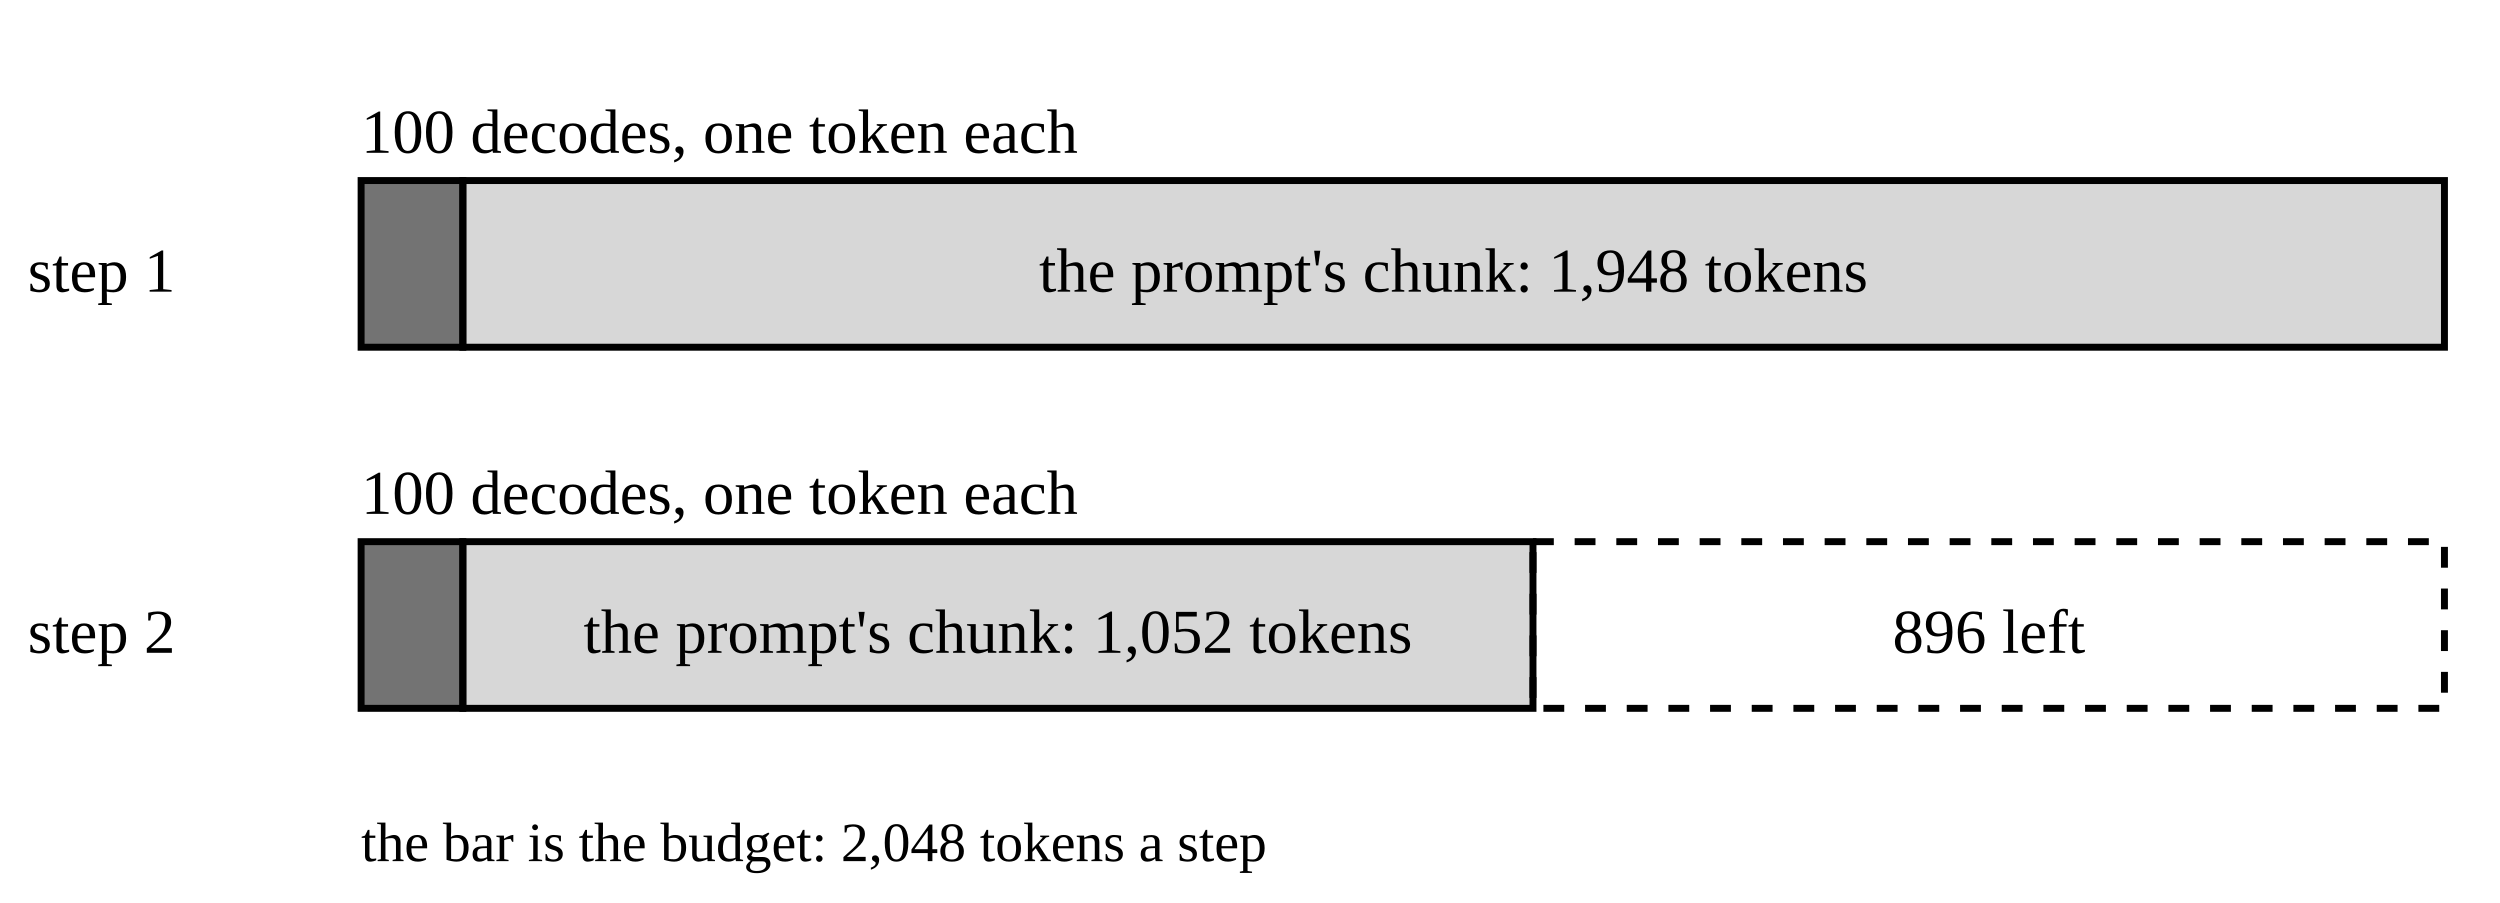
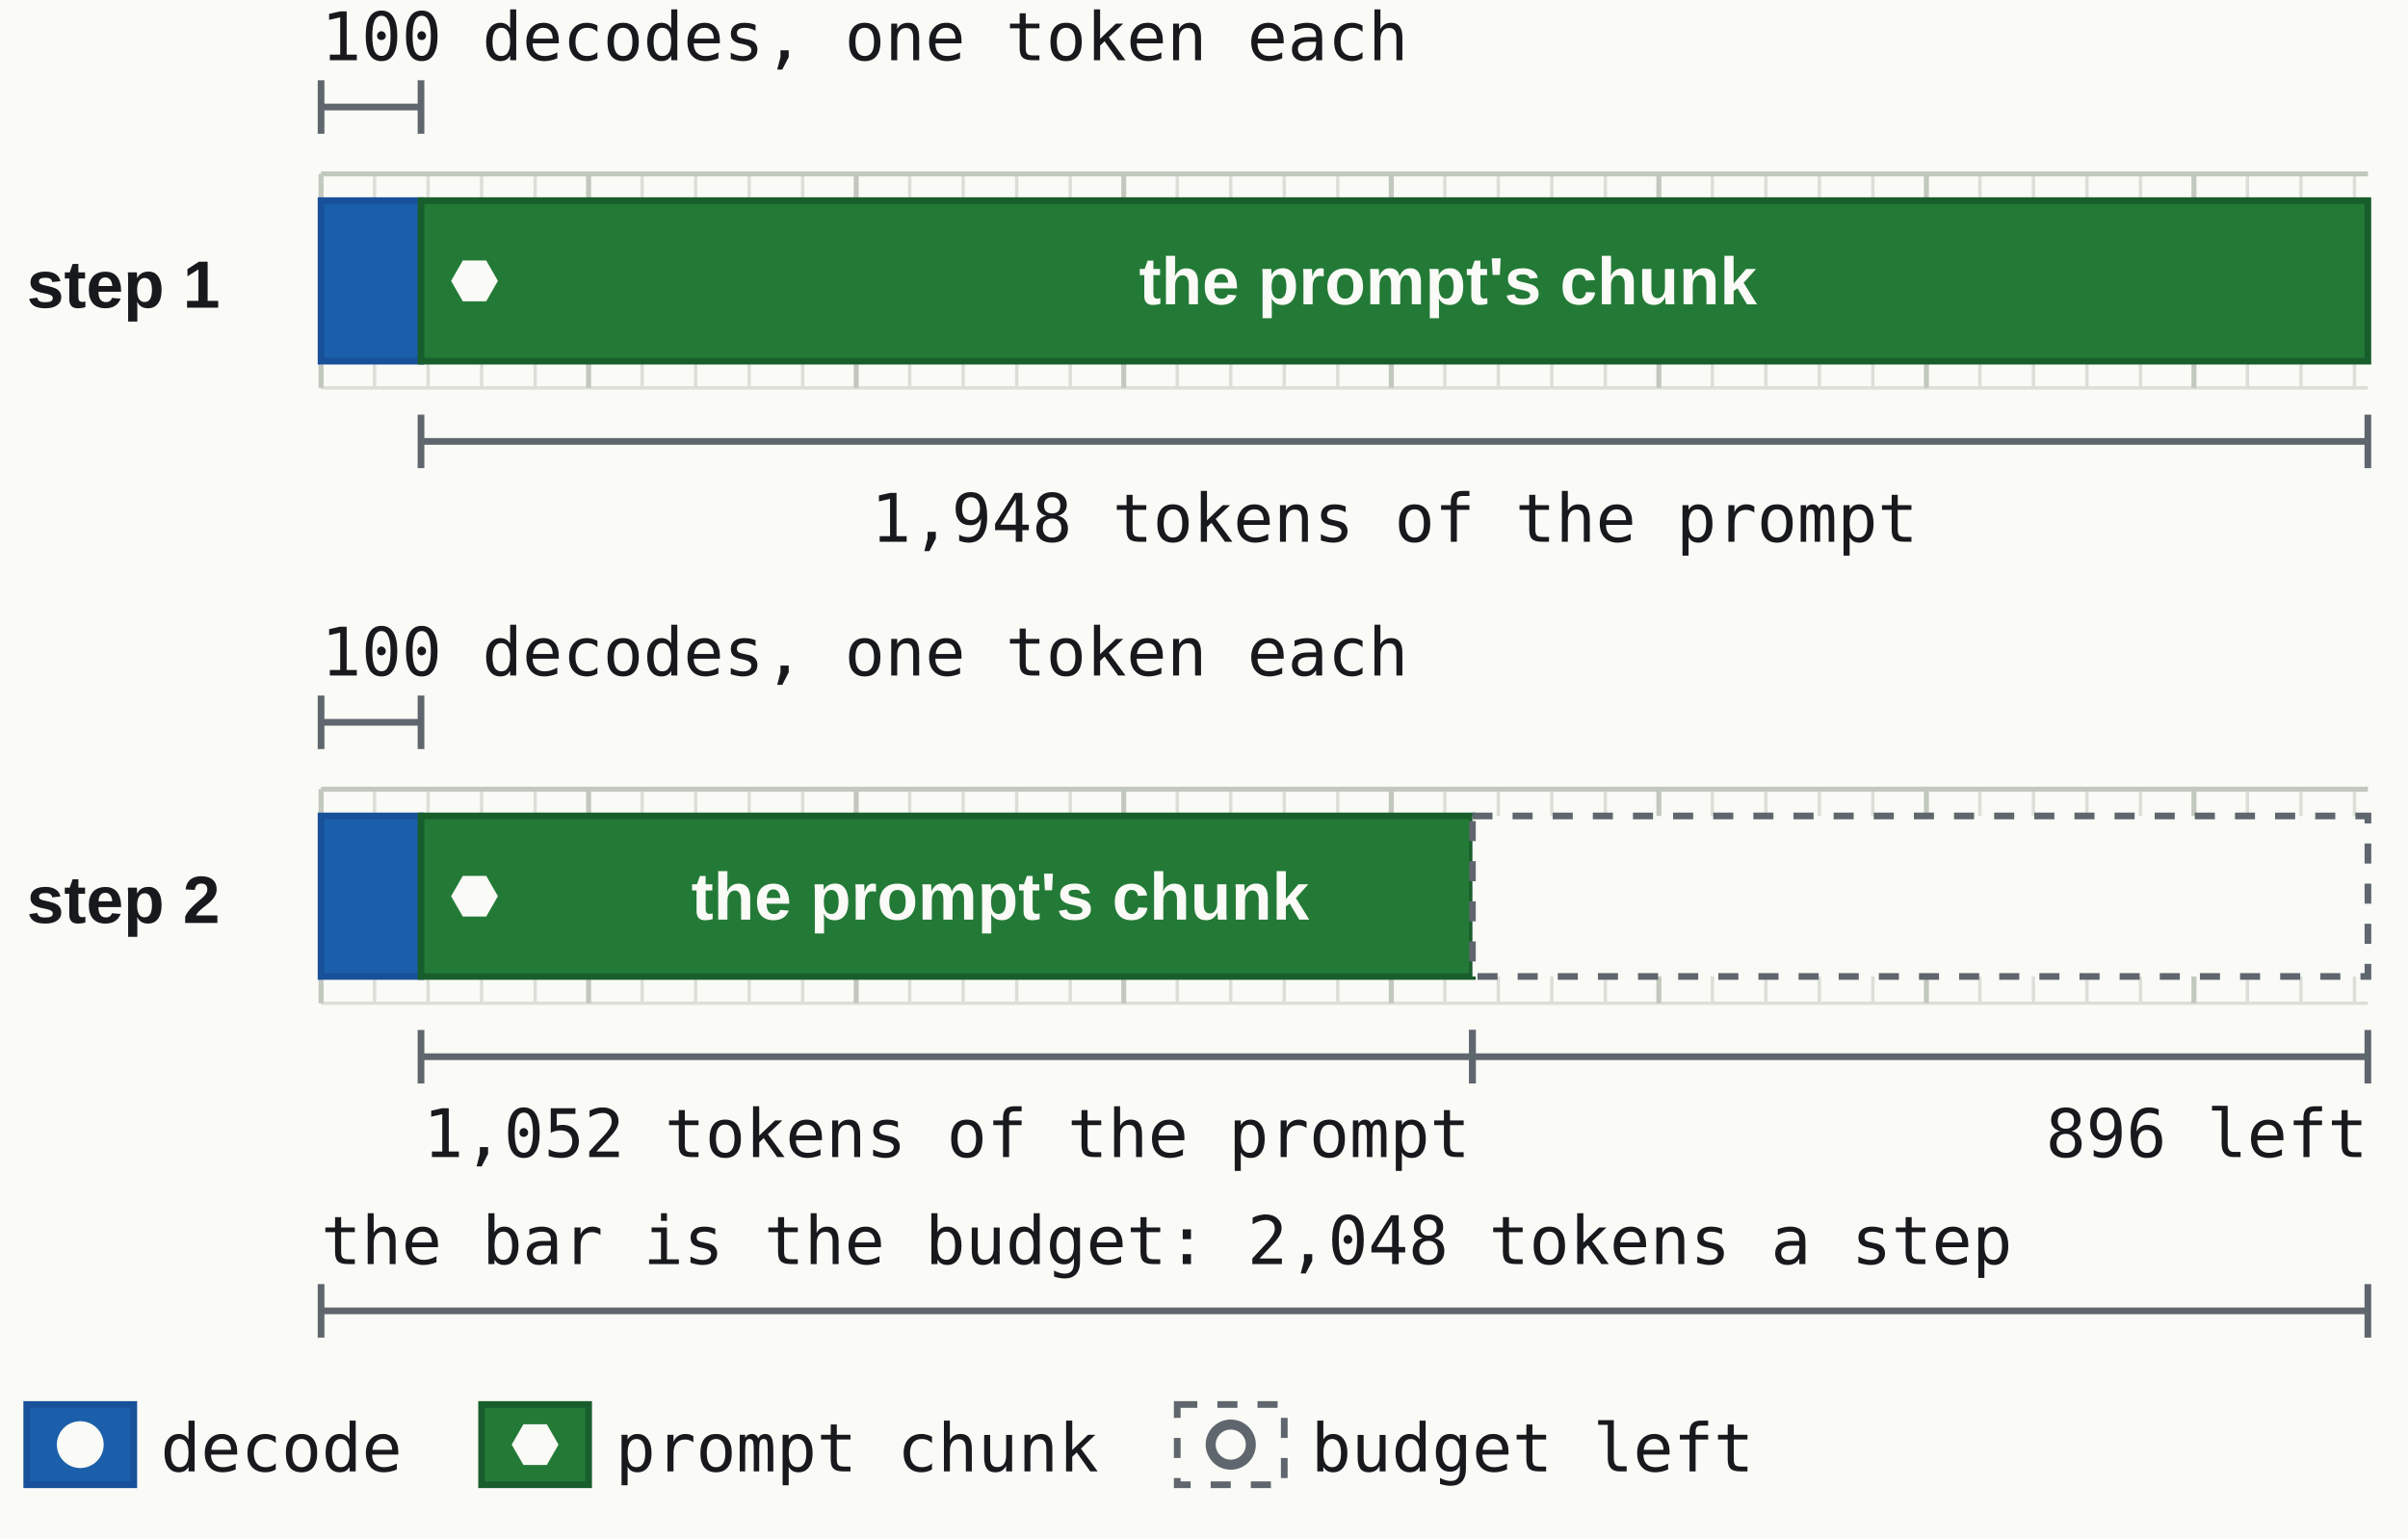
- <svg xmlns="http://www.w3.org/2000/svg" viewBox="0 0 360 130" width="360" height="130" fill="none" stroke="currentColor" stroke-width="1">
-   <g fill="currentColor" fill-opacity="0.55">
-     <rect x="52" y="26" width="14.65" height="24" />
-     <rect x="52" y="78" width="14.65" height="24" />
+ <svg xmlns="http://www.w3.org/2000/svg" viewBox="0 0 360 230" width="360" height="230">
+   <rect width="360" height="230" fill="#fafaf6" />
+   <g class="graticule" fill="none" stroke="#c2c8bd">
+     <path d="M48 26v32M56 26v32M64 26v32M72 26v32M80 26v32M88 26v32M96 26v32M104 26v32M112 26v32M120 26v32M128 26v32M136 26v32M144 26v32M152 26v32M160 26v32M168 26v32M176 26v32M184 26v32M192 26v32M200 26v32M208 26v32M216 26v32M224 26v32M232 26v32M240 26v32M248 26v32M256 26v32M264 26v32M272 26v32M280 26v32M288 26v32M296 26v32M304 26v32M312 26v32M320 26v32M328 26v32M336 26v32M344 26v32M352 26v32M48 26h306M48 34h306M48 42h306M48 50h306M48 58h306" stroke-width="0.5" stroke-opacity="0.55" />
+     <path d="M48 26v32M88 26v32M128 26v32M168 26v32M208 26v32M248 26v32M288 26v32M328 26v32M48 26h306" stroke-width="0.75" />
  </g>
-   <g fill="currentColor" fill-opacity="0.16">
-     <rect x="66.65" y="26" width="285.35" height="24" />
-     <rect x="66.65" y="78" width="154.10" height="24" />
+   <text x="4" y="46" font-family="'Atkinson Hyperlegible', system-ui, 'Segoe UI', Arial, sans-serif" font-size="10" font-weight="700" fill="#17191d" text-anchor="start" stroke="#fafaf6" stroke-width="3" stroke-linejoin="round" paint-order="stroke">step 1</text>
+   <g class="dim" data-value="100 decodes, one token each">
+     <path d="M48 12v8M62.94 12v8M48 16H62.94" fill="none" stroke="#5f666d" stroke-width="1" />
  </g>
-   <g stroke-dasharray="3 3">
-     <rect x="220.75" y="78" width="131.25" height="24" />
+   <text x="48" y="9" font-family="'Atkinson Hyperlegible Mono', ui-monospace, 'SF Mono', Menlo, Consolas, monospace" font-size="10" fill="#17191d" text-anchor="start" stroke="#fafaf6" stroke-width="3" stroke-linejoin="round" paint-order="stroke">100 decodes, one token each</text>
+   <g class="span" data-slot="blue">
+     <rect x="48" y="30" width="14.94" height="24" fill="#1b5faa" stroke="#18509a" stroke-width="1" />
  </g>
-   <g stroke="none" fill="currentColor" font-size="9">
-     <text x="4" y="42">step 1</text>
-     <text x="209.3" y="42" text-anchor="middle">the prompt's chunk: 1,948 tokens</text>
-     <text x="52" y="22">100 decodes, one token each</text>
-     <text x="4" y="94">step 2</text>
-     <text x="143.7" y="94" text-anchor="middle">the prompt's chunk: 1,052 tokens</text>
-     <text x="286.4" y="94" text-anchor="middle">896 left</text>
-     <text x="52" y="74">100 decodes, one token each</text>
+   <g class="span" data-slot="green">
+     <rect x="62.94" y="30" width="291.06" height="24" fill="#237a37" stroke="#185e2c" stroke-width="1" />
+     <g class="glyph" data-slot="green">
+       <polygon points="67.44,42 69.19,38.95 72.69,38.95 74.44,42 72.69,45.05 69.19,45.05" fill="#fafaf6" />
+     </g>
+     <text x="216.47" y="45.5" font-family="'Atkinson Hyperlegible', system-ui, 'Segoe UI', Arial, sans-serif" font-size="10" font-weight="700" fill="#fafaf6" text-anchor="middle">the prompt's chunk</text>
  </g>
-   <g stroke="none" fill="currentColor" font-size="8">
-     <text x="52" y="124">the bar is the budget: 2,048 tokens a step</text>
+   <g class="dim" data-value="1,948 tokens of the prompt">
+     <path d="M62.94 62v8M354 62v8M62.94 66H354" fill="none" stroke="#5f666d" stroke-width="1" />
  </g>
+   <text x="208.47" y="81" font-family="'Atkinson Hyperlegible Mono', ui-monospace, 'SF Mono', Menlo, Consolas, monospace" font-size="10" fill="#17191d" text-anchor="middle" stroke="#fafaf6" stroke-width="3" stroke-linejoin="round" paint-order="stroke">1,948 tokens of the prompt</text>
+   <g class="graticule" fill="none" stroke="#c2c8bd">
+     <path d="M48 118v32M56 118v32M64 118v32M72 118v32M80 118v32M88 118v32M96 118v32M104 118v32M112 118v32M120 118v32M128 118v32M136 118v32M144 118v32M152 118v32M160 118v32M168 118v32M176 118v32M184 118v32M192 118v32M200 118v32M208 118v32M216 118v32M224 118v32M232 118v32M240 118v32M248 118v32M256 118v32M264 118v32M272 118v32M280 118v32M288 118v32M296 118v32M304 118v32M312 118v32M320 118v32M328 118v32M336 118v32M344 118v32M352 118v32M48 118h306M48 126h306M48 134h306M48 142h306M48 150h306" stroke-width="0.5" stroke-opacity="0.55" />
+     <path d="M48 118v32M88 118v32M128 118v32M168 118v32M208 118v32M248 118v32M288 118v32M328 118v32M48 118h306" stroke-width="0.75" />
+   </g>
+   <text x="4" y="138" font-family="'Atkinson Hyperlegible', system-ui, 'Segoe UI', Arial, sans-serif" font-size="10" font-weight="700" fill="#17191d" text-anchor="start" stroke="#fafaf6" stroke-width="3" stroke-linejoin="round" paint-order="stroke">step 2</text>
+   <g class="dim" data-value="100 decodes, one token each">
+     <path d="M48 104v8M62.94 104v8M48 108H62.94" fill="none" stroke="#5f666d" stroke-width="1" />
+   </g>
+   <text x="48" y="101" font-family="'Atkinson Hyperlegible Mono', ui-monospace, 'SF Mono', Menlo, Consolas, monospace" font-size="10" fill="#17191d" text-anchor="start" stroke="#fafaf6" stroke-width="3" stroke-linejoin="round" paint-order="stroke">100 decodes, one token each</text>
+   <g class="span" data-slot="blue">
+     <rect x="48" y="122" width="14.94" height="24" fill="#1b5faa" stroke="#18509a" stroke-width="1" />
+   </g>
+   <g class="span" data-slot="green">
+     <rect x="62.94" y="122" width="157.18" height="24" fill="#237a37" stroke="#185e2c" stroke-width="1" />
+     <g class="glyph" data-slot="green">
+       <polygon points="67.44,134 69.19,130.96 72.69,130.96 74.44,134 72.69,137.04 69.19,137.04" fill="#fafaf6" />
+     </g>
+     <text x="149.53" y="137.5" font-family="'Atkinson Hyperlegible', system-ui, 'Segoe UI', Arial, sans-serif" font-size="10" font-weight="700" fill="#fafaf6" text-anchor="middle">the prompt's chunk</text>
+   </g>
+   <g class="idle hollow" data-slot="white">
+     <rect x="220.13" y="122" width="133.88" height="24" fill="#fafaf6" stroke="#5f666d" stroke-width="1" stroke-dasharray="3 3" />
+   </g>
+   <g class="dim" data-value="1,052 tokens of the prompt">
+     <path d="M62.94 154v8M220.13 154v8M62.94 158H220.13" fill="none" stroke="#5f666d" stroke-width="1" />
+   </g>
+   <text x="141.53" y="173" font-family="'Atkinson Hyperlegible Mono', ui-monospace, 'SF Mono', Menlo, Consolas, monospace" font-size="10" fill="#17191d" text-anchor="middle" stroke="#fafaf6" stroke-width="3" stroke-linejoin="round" paint-order="stroke">1,052 tokens of the prompt</text>
+   <g class="dim" data-value="896 left">
+     <path d="M220.13 154v8M354 154v8M220.13 158H354" fill="none" stroke="#5f666d" stroke-width="1" />
+   </g>
+   <text x="354" y="173" font-family="'Atkinson Hyperlegible Mono', ui-monospace, 'SF Mono', Menlo, Consolas, monospace" font-size="10" fill="#17191d" text-anchor="end" stroke="#fafaf6" stroke-width="3" stroke-linejoin="round" paint-order="stroke">896 left</text>
+   <g class="dim" data-value="the bar is the budget: 2,048 tokens a step">
+     <path d="M48 192v8M354 192v8M48 196H354" fill="none" stroke="#5f666d" stroke-width="1" />
+   </g>
+   <text x="48" y="189" font-family="'Atkinson Hyperlegible Mono', ui-monospace, 'SF Mono', Menlo, Consolas, monospace" font-size="10" fill="#17191d" text-anchor="start" stroke="#fafaf6" stroke-width="3" stroke-linejoin="round" paint-order="stroke">the bar is the budget: 2,048 tokens a step</text>
+   <g class="key" data-slot="blue">
+     <rect x="4" y="210" width="16" height="12" fill="#1b5faa" stroke="#18509a" stroke-width="1" />
+   </g>
+   <g class="glyph" data-slot="blue">
+     <circle cx="12" cy="216" r="3.5" fill="#fafaf6" />
+   </g>
+   <text x="24" y="220" font-family="'Atkinson Hyperlegible Mono', ui-monospace, 'SF Mono', Menlo, Consolas, monospace" font-size="10" fill="#17191d" text-anchor="start" stroke="#fafaf6" stroke-width="3" stroke-linejoin="round" paint-order="stroke">decode</text>
+   <g class="key" data-slot="green">
+     <rect x="72" y="210" width="16" height="12" fill="#237a37" stroke="#185e2c" stroke-width="1" />
+   </g>
+   <g class="glyph" data-slot="green">
+     <polygon points="76.5,216 78.25,212.96 81.75,212.96 83.5,216 81.75,219.04 78.25,219.04" fill="#fafaf6" />
+   </g>
+   <text x="92" y="220" font-family="'Atkinson Hyperlegible Mono', ui-monospace, 'SF Mono', Menlo, Consolas, monospace" font-size="10" fill="#17191d" text-anchor="start" stroke="#fafaf6" stroke-width="3" stroke-linejoin="round" paint-order="stroke">prompt chunk</text>
+   <g class="key hollow" data-slot="white">
+     <rect x="176" y="210" width="16" height="12" fill="#fafaf6" stroke="#5f666d" stroke-width="1" stroke-dasharray="3 3" />
+   </g>
+   <g class="glyph" data-slot="white">
+     <circle cx="184" cy="216" r="3" fill="none" stroke="#5f666d" stroke-width="1.5" />
+   </g>
+   <text x="196" y="220" font-family="'Atkinson Hyperlegible Mono', ui-monospace, 'SF Mono', Menlo, Consolas, monospace" font-size="10" fill="#17191d" text-anchor="start" stroke="#fafaf6" stroke-width="3" stroke-linejoin="round" paint-order="stroke">budget left</text>
</svg>
